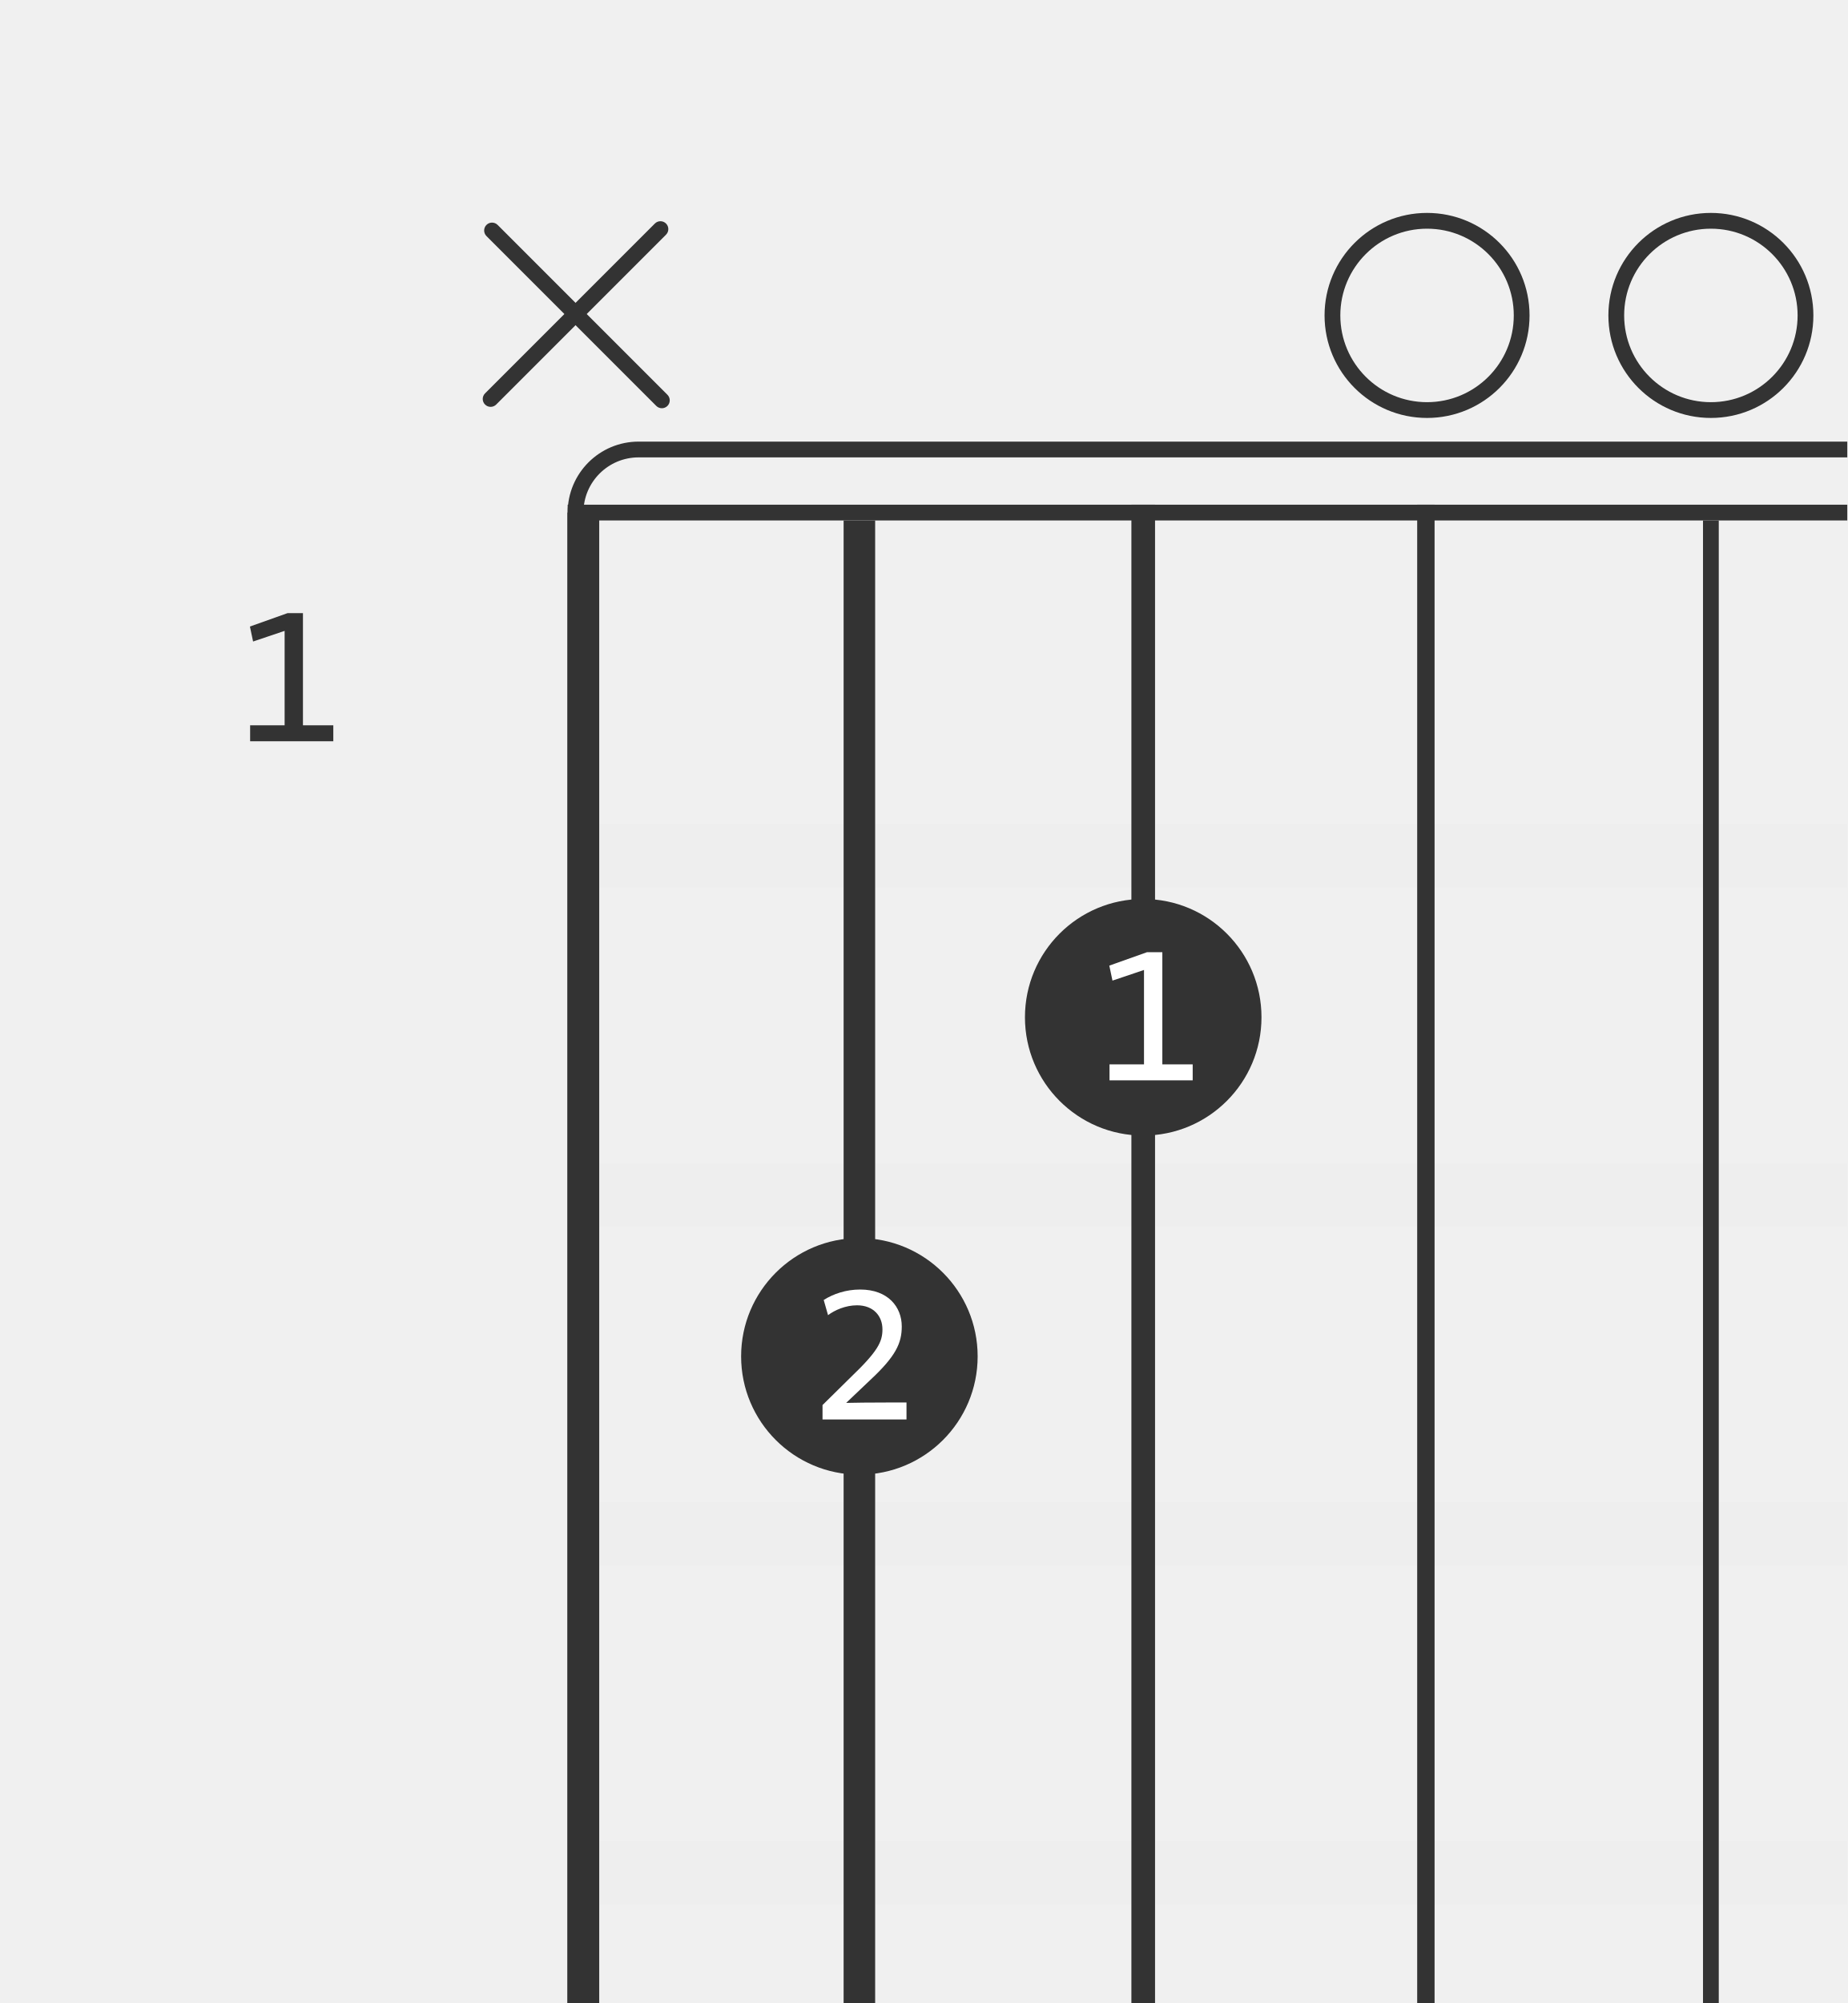
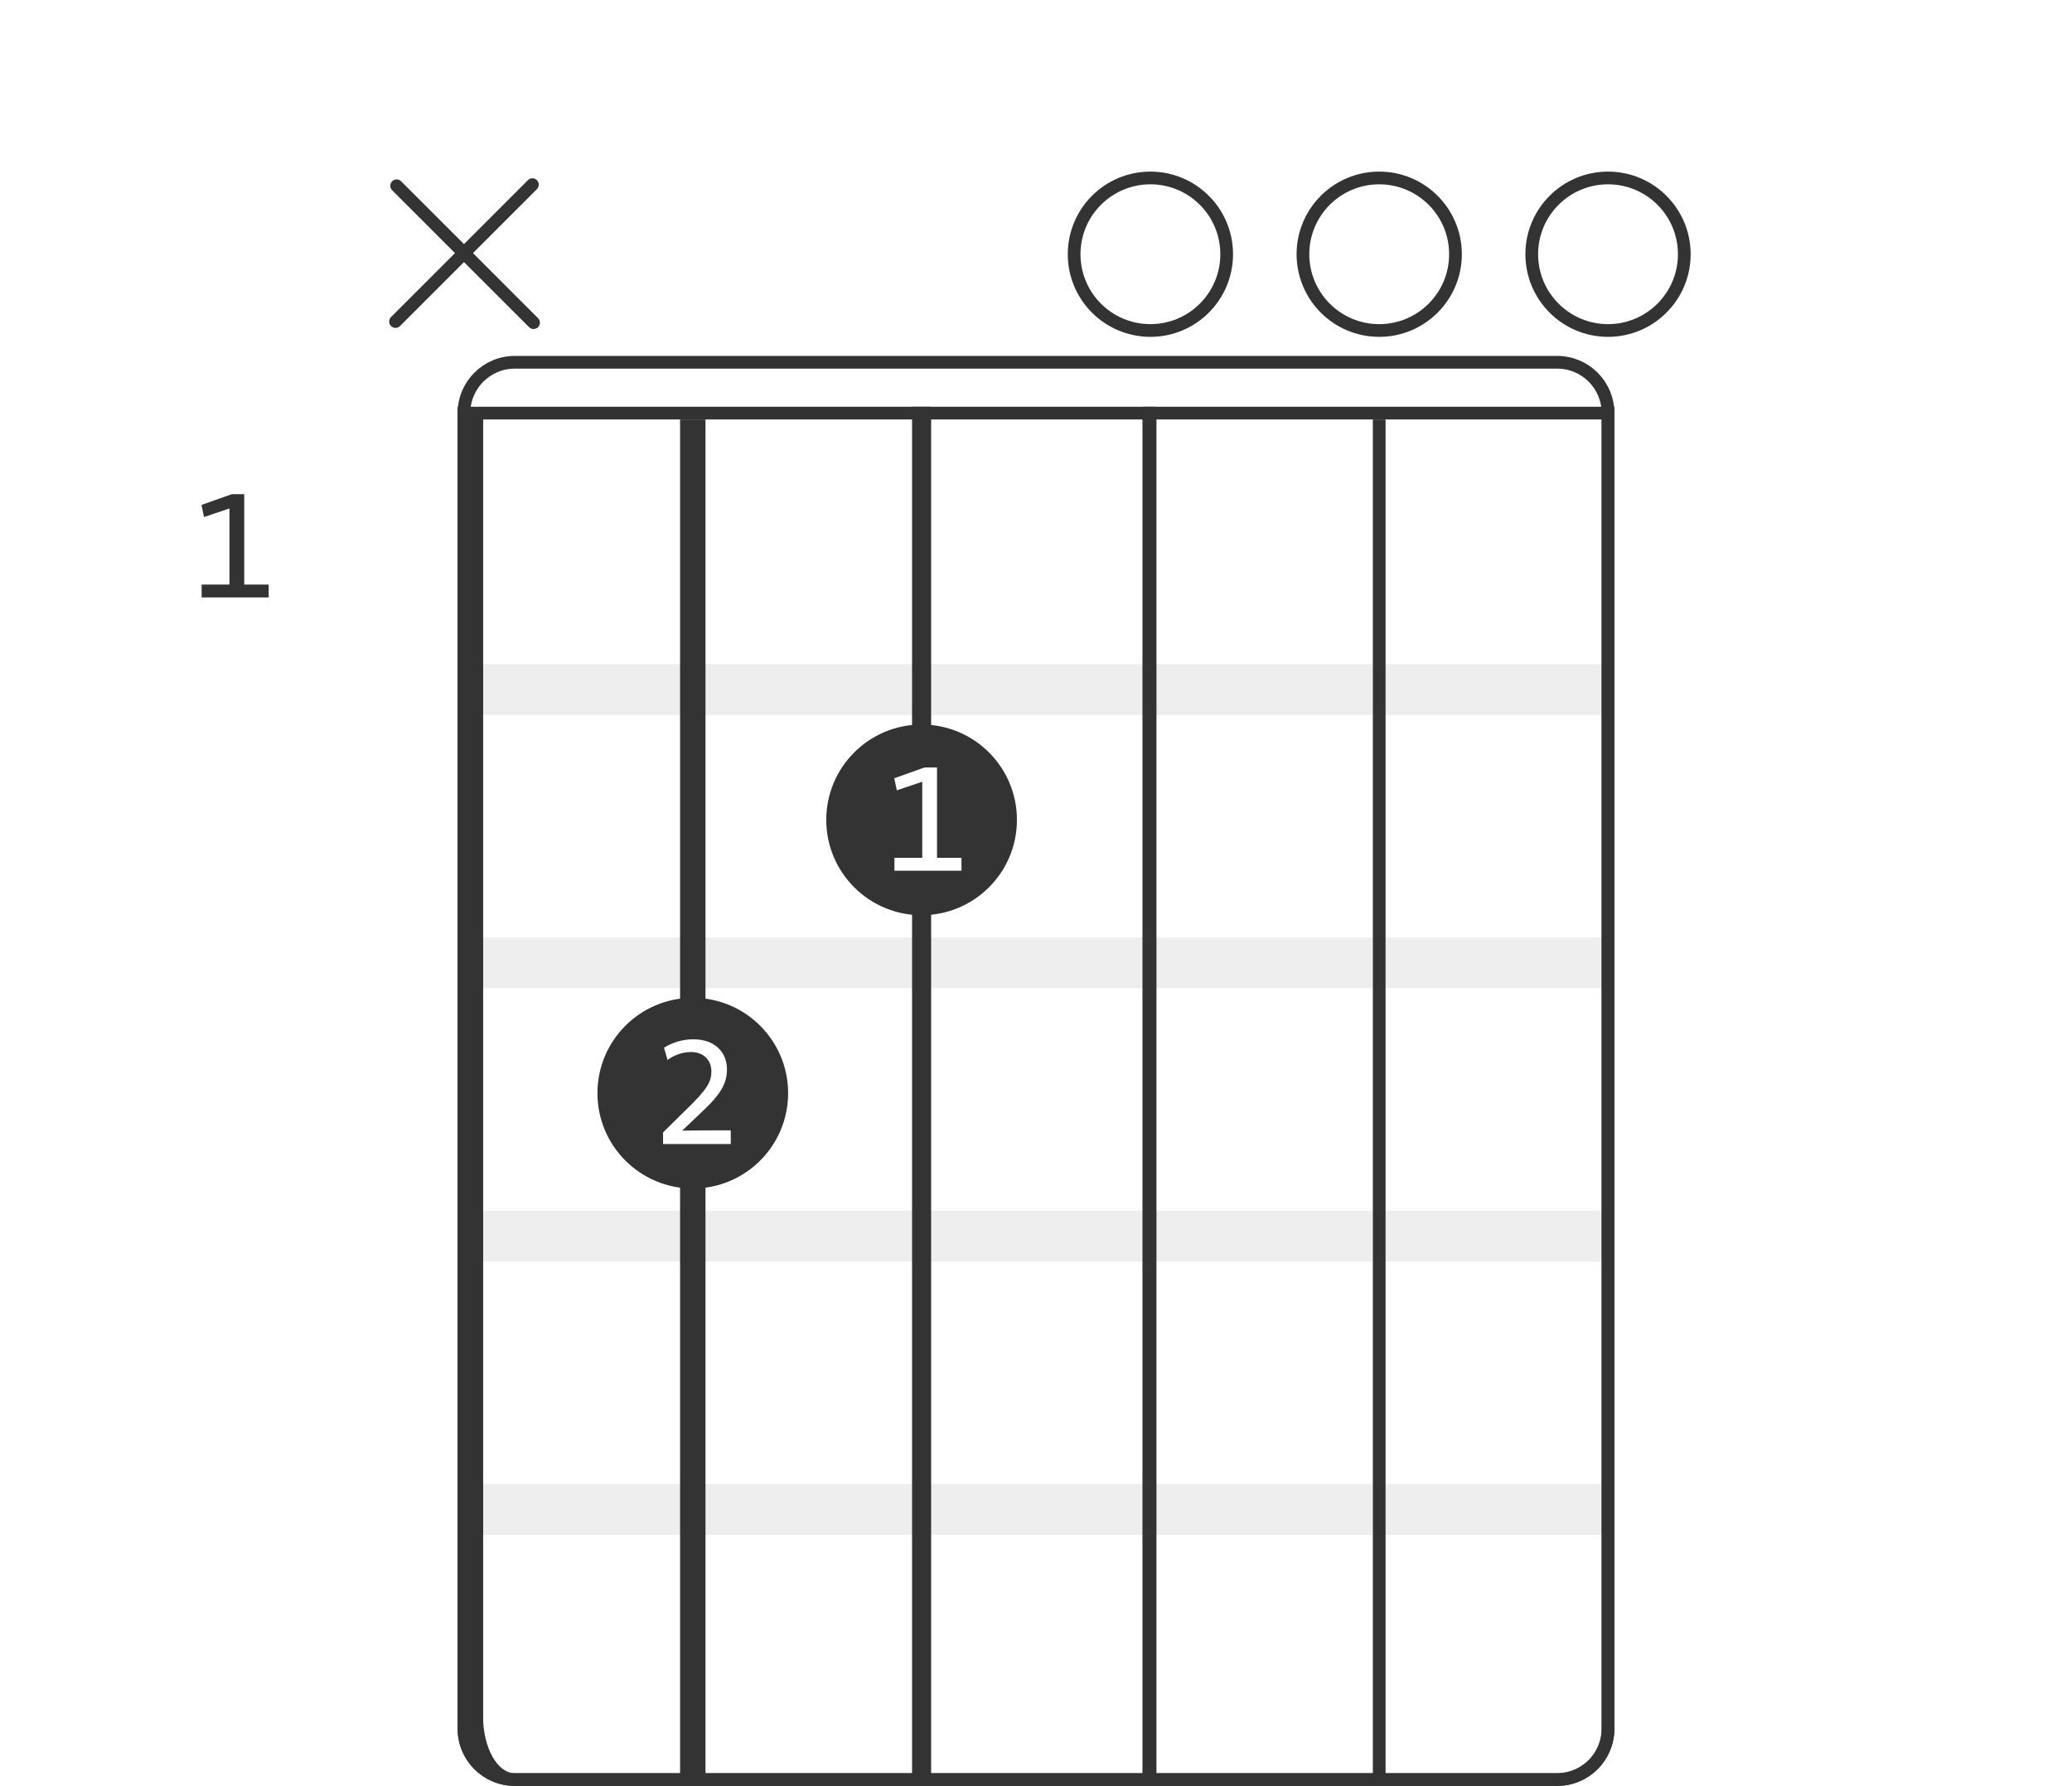
<svg xmlns="http://www.w3.org/2000/svg" xmlns:xlink="http://www.w3.org/1999/xlink" version="1.1">
  <defs>
    <symbol id="circle-1-black">
      <svg width="30" height="30" viewBox="0 0 30 30">
        <polygon fill="#333" points="21.275 23 10.725 23 10.725 20.975 15.1 20.975 15.1 9 11.1 10.35 10.7 8.45 15.475 6.75 17.425 6.75 17.425 20.975 21.275 20.975" />
      </svg>
    </symbol>
    <symbol id="circle-2-black">
      <svg width="30" height="30" viewBox="0 0 30 30">
        <path fill="#333" d="M10.975,17 L0.325,17 L0.325,15.175 L3.9,11.65 C7.35,8.35 7.925,7.15 7.925,5.575 C7.925,3.875 6.775,2.525 4.7,2.525 C3.225,2.525 1.85,3.15 1.025,3.775 L0.475,1.85 C1.7,1.075 3.3,0.525 5.1,0.525 C8.65,0.525 10.375,2.75 10.375,5.2 C10.375,7.325 9.625,8.975 6.375,12 L3.35,14.875 L3.35,14.9 C4.4,14.875 6.225,14.85 8.5,14.85 L10.975,14.85 L10.975,17 Z" transform="translate(10 6)" />
      </svg>
    </symbol>
    <symbol id="circle-3-black">
      <svg width="30" height="30" viewBox="0 0 30 30">
        <path fill="#333" d="M10.8,22.85 L11.05,20.825 C11.95,21.125 13,21.325 14.125,21.325 C16.85,21.325 18.275,20.1 18.275,18.325 C18.275,16.55 16.875,15.425 14.225,15.425 C13.325,15.425 12.625,15.45 11.775,15.55 L11.775,13.75 L12.35,13.75 C15.85,13.75 17.95,12.8 17.95,10.75 C17.95,9.275 16.775,8.375 14.875,8.375 C13.5,8.375 12.325,8.75 11.3,9.3 L11.075,7.325 C12.25,6.85 13.625,6.5 15.275,6.5 C18.625,6.5 20.325,8.175 20.325,10.4 C20.325,12.325 19.175,13.625 17.225,14.2 L17.2,14.225 C19.225,14.425 20.725,16.075 20.725,18.025 C20.725,21.225 18.05,23.25 13.9,23.25 C12.775,23.25 11.625,23.075 10.8,22.85 Z" />
      </svg>
    </symbol>
    <symbol id="circle-4-black">
      <svg width="30" height="30" viewBox="0 0 30 30">
        <path fill="#333" d="M20.575,19.25 L17.9,19.25 L17.9,23 L15.675,23 L15.675,19.25 L8.125,19.25 L7.95,17.425 L14.85,6.75 L17.9,6.75 L17.9,17.2 L20.575,17.2 L20.575,19.25 Z M15.7,17.2 L15.7,9 L15.675,9 L10.25,17.275 C11.75,17.2 14.7,17.2 15.7,17.2 Z" />
      </svg>
    </symbol>
    <symbol id="circle-5-black">
      <svg width="30" height="30" viewBox="0 0 30 30">
        <path fill="#333" d="M11,22.9 L11,20.825 C11.925,21.125 12.975,21.3 14.175,21.3 C16.85,21.3 18.325,19.975 18.325,17.95 C18.325,15.95 16.65,14.925 14.075,14.925 C13.025,14.925 12,15 11.35,15.125 L11.35,6.75 L20.15,6.75 L20.15,8.9 L13.45,8.9 L13.45,13.15 C13.875,13.125 14.45,13.1 14.825,13.1 C18.7,13.1 20.75,15.1 20.75,17.675 C20.75,21.025 18.05,23.225 14,23.225 C12.9,23.225 11.975,23.125 11,22.9 Z" />
      </svg>
    </symbol>
    <symbol id="circle-6-black">
      <svg width="30" height="30" viewBox="0 0 30 30">
        <path fill="#333" d="M19.951 6.6V8.575C19.451 8.5 18.951 8.45 18.301 8.45C14.976 8.45 13.226 10.375 12.601 13.675C12.551 13.925 12.476 14.35 12.401 14.9H12.426C13.226 13.525 14.726 12.775 16.451 12.775C19.701 12.775 21.501 14.875 21.501 17.525C21.501 20.975 19.251 23.25 15.851 23.25C12.326 23.25 10.176 20.75 10.176 16.4C10.176 9.45 13.626 6.525 18.476 6.525C19.001 6.525 19.601 6.55 19.951 6.6ZM19.201 17.9C19.201 15.975 18.101 14.65 15.976 14.65C13.876 14.65 12.651 16.325 12.651 17.725C12.651 19.75 13.826 21.4 16.051 21.4C18.051 21.4 19.201 19.95 19.201 17.9Z" />
      </svg>
    </symbol>
    <symbol id="circle-7-black">
      <svg width="30" height="30" viewBox="0 0 30 30">
        <path fill="#333" d="M21.25,6.75 L21.25,8.7 C18.725,13.4 16.45,18.75 15,23 L12.375,23 C14.025,18.475 16.275,13.275 18.65,8.9 C18.075,8.925 14.8,8.95 12.475,8.95 L10.275,8.95 L10.275,6.75 L21.25,6.75 Z" />
      </svg>
    </symbol>
    <symbol id="circle-8-black">
      <svg width="30" height="30" viewBox="0 0 30 30">
        <path fill="#333" d="M20.75,18.825 C20.75,21.55 18.3,23.25 15.1,23.25 C11.85,23.25 9.725,21.65 9.725,19.175 C9.725,17.1 11.375,15.85 13.2,14.8 C11.3,13.825 10.125,12.675 10.125,10.8 C10.125,8.325 12.25,6.5 15.375,6.5 C18.5,6.5 20.35,8.15 20.35,10.45 C20.35,12.325 18.925,13.475 17.25,14.475 C19.05,15.4 20.75,16.55 20.75,18.825 Z M18.05,10.65 C18.05,9.175 16.925,8.3 15.2,8.3 C13.45,8.3 12.45,9.35 12.45,10.6 C12.45,11.95 13.375,12.65 15.375,13.625 C16.825,12.8 18.05,11.975 18.05,10.65 Z M18.4,19.05 C18.4,17.275 16.825,16.475 15.075,15.675 C13.5,16.55 12.075,17.475 12.075,19 C12.075,20.4 13.225,21.4 15.325,21.4 C17.05,21.4 18.4,20.55 18.4,19.05 Z" />
      </svg>
    </symbol>
    <symbol id="circle-9-black">
      <svg width="30" height="30" viewBox="0 0 30 30">
        <path fill="#333" d="M10.9,23.05 L10.9,21.025 C11.6,21.2 12.4,21.275 13.15,21.275 C16.35,21.275 18.1,19.625 18.675,16.4 C18.75,15.925 18.8,15.625 18.9,15.2 L18.875,15.2 C18.075,16.35 16.7,17.05 14.975,17.05 C11.775,17.05 10,14.95 10,12.15 C10,8.725 12.35,6.5 15.6,6.5 C19,6.5 21.225,8.575 21.225,13.35 C21.225,20.45 17.725,23.225 12.9,23.225 C12.25,23.225 11.55,23.175 10.9,23.05 Z M18.725,12 C18.725,9.9 17.575,8.35 15.425,8.35 C13.45,8.35 12.275,9.875 12.275,11.8 C12.275,13.825 13.425,15.125 15.425,15.125 C17.55,15.125 18.725,13.7 18.725,12 Z" />
      </svg>
    </symbol>
    <symbol id="circle-0-black">
      <svg width="30" height="30" viewBox="0 0 30 30">
        <path fill="#333" d="M20.925,14.7 C20.925,20.925 18.05,23.25 15.1,23.25 C11.525,23.25 9.55,21.05 9.55,14.8 C9.55,9.1 12,6.5 15.4,6.5 C18.625,6.5 20.925,8.425 20.925,14.7 Z M18.5,14.85 C18.5,10.025 17.45,8.4 15.225,8.4 C13.375,8.4 11.975,10 11.975,14.65 C11.975,19.25 12.825,21.325 15.225,21.325 C17.275,21.325 18.5,19.25 18.5,14.85 Z" />
      </svg>
    </symbol>
    <symbol id="bar-middle">
      <svg width="36" height="30" viewBox="0 0 36 30">
        <rect width="36" height="30" fill="#333" fill-rule="evenodd" />
      </svg>
    </symbol>
    <symbol id="bar-end">
      <svg width="15" height="30" viewBox="0 0 15 30">
        <path fill="#333" fill-rule="evenodd" d="M15,0 C6.716,0 0,6.716 0,15 C0,23.284 6.716,30 15,30 L15,0 Z" />
      </svg>
    </symbol>
    <symbol id="circle-1">
      <svg width="30" height="30" viewBox="0 0 30 30">
        <g fill="none" fill-rule="evenodd">
          <circle cx="15" cy="15" r="15" fill="#333" />
          <polygon fill="#FFF" fill-rule="nonzero" points="21.275 23 10.725 23 10.725 20.975 15.1 20.975 15.1 9 11.1 10.35 10.7 8.45 15.475 6.75 17.425 6.75 17.425 20.975 21.275 20.975" />
        </g>
      </svg>
    </symbol>
    <symbol id="circle-2">
      <svg width="30" height="30" viewBox="0 0 30 30">
        <g fill="none" fill-rule="evenodd" transform="translate(0 -2)">
          <circle cx="15" cy="17" r="15" fill="#333" />
          <path fill="#FFF" fill-rule="nonzero" d="M20.975,25 L10.325,25 L10.325,23.175 L13.9,19.65 C17.35,16.35 17.925,15.15 17.925,13.575 C17.925,11.875 16.775,10.525 14.7,10.525 C13.225,10.525 11.85,11.15 11.025,11.775 L10.475,9.85 C11.7,9.075 13.3,8.525 15.1,8.525 C18.65,8.525 20.375,10.75 20.375,13.2 C20.375,15.325 19.625,16.975 16.375,20 L13.35,22.875 L13.35,22.9 C14.4,22.875 16.225,22.85 18.5,22.85 L20.975,22.85 L20.975,25 Z" />
        </g>
      </svg>
    </symbol>
    <symbol id="circle-3">
      <svg width="30" height="30" viewBox="0 0 30 30">
        <g fill="none" fill-rule="evenodd" transform="translate(0 -2)">
          <circle cx="15" cy="17" r="15" fill="#333" />
          <path fill="#FFF" fill-rule="nonzero" d="M10.8,24.85 L11.05,22.825 C11.95,23.125 13,23.325 14.125,23.325 C16.85,23.325 18.275,22.1 18.275,20.325 C18.275,18.55 16.875,17.425 14.225,17.425 C13.325,17.425 12.625,17.45 11.775,17.55 L11.775,15.75 L12.35,15.75 C15.85,15.75 17.95,14.8 17.95,12.75 C17.95,11.275 16.775,10.375 14.875,10.375 C13.5,10.375 12.325,10.75 11.3,11.3 L11.075,9.325 C12.25,8.85 13.625,8.5 15.275,8.5 C18.625,8.5 20.325,10.175 20.325,12.4 C20.325,14.325 19.175,15.625 17.225,16.2 L17.2,16.225 C19.225,16.425 20.725,18.075 20.725,20.025 C20.725,23.225 18.05,25.25 13.9,25.25 C12.775,25.25 11.625,25.075 10.8,24.85 Z" />
        </g>
      </svg>
    </symbol>
    <symbol id="circle-4">
      <svg width="30" height="30" viewBox="0 0 30 30">
        <g fill="none" fill-rule="evenodd" transform="translate(0 -2)">
          <circle cx="15" cy="17" r="15" fill="#333" />
          <path fill="#FFF" fill-rule="nonzero" d="M20.575,21.25 L17.9,21.25 L17.9,25 L15.675,25 L15.675,21.25 L8.125,21.25 L7.95,19.425 L14.85,8.75 L17.9,8.75 L17.9,19.2 L20.575,19.2 L20.575,21.25 Z M15.7,19.2 L15.7,11 L15.675,11 L10.25,19.275 C11.75,19.2 14.7,19.2 15.7,19.2 Z" />
        </g>
      </svg>
    </symbol>
    <symbol id="grid-guitar-2">
      <svg width="182" height="225" viewBox="0 0 182 209" fill="none">
        <path d="M1 48.5H180V40.5H1V48.5Z" fill="#EEEEEE" />
        <path d="M1 91.5H180V83.5H1V91.5Z" fill="#EEEEEE" />
        <path d="M1 134.5H180V126.5H1V134.5Z" fill="#EEEEEE" />
        <path d="M1 177.5H180V169.5H1V177.5Z" fill="#EEEEEE" />
        <rect x="1" y="1" width="180" height="215" rx="8" stroke="#333333" stroke-width="2" />
        <path fill-rule="evenodd" clip-rule="evenodd" d="M39 2L39 216L35 216L35 2L39 2Z" fill="#333333" />
        <path fill-rule="evenodd" clip-rule="evenodd" d="M74.5 6.47666e-06L74.5 216L71.5 216L71.5 6.61612e-06L74.5 6.47666e-06Z" fill="#333333" />
        <path fill-rule="evenodd" clip-rule="evenodd" d="M109.954 6.51366e-06L109.954 216L107.75 216L107.75 6.61612e-06L109.954 6.51366e-06Z" fill="#333333" />
        <path fill-rule="evenodd" clip-rule="evenodd" d="M146 2L146 216L144 216L144 2L146 2Z" fill="#333333" />
        <path d="M0 11C0 6.029 4.029 2 9 2C6.239 2 4 6.029 4 11V206C4 210.971 6.239 215 9 215C4.029 215 0 210.971 0 206V11Z" fill="#333333" />
      </svg>
    </symbol>
    <symbol id="grid-guitar-1">
      <svg width="182" height="225" viewBox="0 0 182 225" fill="none">
        <path d="M1 56.5H180V48.5H1V56.5Z" fill="#EEEEEE" />
        <path d="M1 99.5H180V91.5H1V99.5Z" fill="#EEEEEE" />
        <path d="M1 142.5H180V134.5H1V142.5Z" fill="#EEEEEE" />
        <path d="M1 185.5H180V177.5H1V185.5Z" fill="#EEEEEE" />
        <rect x="1" y="1" width="180" height="223" rx="8" stroke="#333333" stroke-width="2" />
        <path d="M1 9H181V216C181 220.418 177.418 224 173 224H9C4.582 224 1 220.418 1 216V9Z" stroke="#333333" stroke-width="2" />
        <path fill-rule="evenodd" clip-rule="evenodd" d="M39 10L39 224L35 224L35 10L39 10Z" fill="#333333" />
        <path fill-rule="evenodd" clip-rule="evenodd" d="M4 9L4 216L0 216L9.04826e-06 9L4 9Z" fill="#333333" />
        <path fill-rule="evenodd" clip-rule="evenodd" d="M74.5 8L74.5 224L71.5 224L71.5 8L74.5 8Z" fill="#333333" />
        <path fill-rule="evenodd" clip-rule="evenodd" d="M109.954 8L109.954 224L107.75 224L107.75 8L109.954 8Z" fill="#333333" />
        <path fill-rule="evenodd" clip-rule="evenodd" d="M146 10L146 224L144 224L144 10L146 10Z" fill="#333333" />
        <path d="M0 9H4V214C4 218.971 6.239 223 9 223C4.029 223 0 218.971 0 214V9Z" fill="#333333" />
      </svg>
    </symbol>
    <symbol id="o">
      <svg width="30" height="30" viewBox="0 0 30 30">
        <path fill="#333" d="M15,28 C22.18,28 28,22.18 28,15 C28,7.82 22.18,2 15,2 C7.82,2 2,7.82 2,15 C2,22.18 7.82,28 15,28 Z M15,26 C8.925,26 4,21.075 4,15 C4,8.925 8.925,4 15,4 C21.075,4 26,8.925 26,15 C26,21.075 21.075,26 15,26 Z" />
      </svg>
    </symbol>
    <symbol id="x">
      <svg width="30" height="30" viewBox="0 0 30 30">
        <g fill="#333" transform="translate(4 4)">
          <path d="M-0.479,0.76 L21.061,22.3 C21.452,22.69 22.085,22.69 22.475,22.3 C22.866,21.909 22.866,21.276 22.475,20.885 L0.936,-0.654 C0.545,-1.045 -0.088,-1.045 -0.479,-0.654 C-0.869,-0.264 -0.869,0.37 -0.479,0.76 Z" transform="rotate(-90 10.998 10.823)" />
          <path d="M-0.3,0.936 L21.24,22.475 C21.63,22.866 22.264,22.866 22.654,22.475 C23.045,22.085 23.045,21.452 22.654,21.061 L1.115,-0.479 C0.724,-0.869 0.091,-0.869 -0.3,-0.479 C-0.69,-0.088 -0.69,0.545 -0.3,0.936 Z" />
        </g>
      </svg>
    </symbol>
  </defs>
  <symbol id="chord">
    <svg width="326" height="281" version="1.1">
+       <rect width="100%" height="100%" fill="white" />
      <use x="72" y="56" width="182" height="225" xlink:href="#grid-guitar-1" />
      <use x="21" y="71" width="30" height="30" xlink:href="#circle-1-black" />
      <use x="58" y="25" width="30" height="30" xlink:href="#x" />
      <use x="94" y="157" width="30" height="30" xlink:href="#circle-2" />
      <use x="130" y="114" width="30" height="30" xlink:href="#circle-1" />
      <use x="166" y="25" width="30" height="30" xlink:href="#o" />
      <use x="202" y="25" width="30" height="30" xlink:href="#o" />
      <use x="238" y="25" width="30" height="30" xlink:href="#o" />
    </svg>
  </symbol>
  <use xlink:href="#chord" />
</svg>
